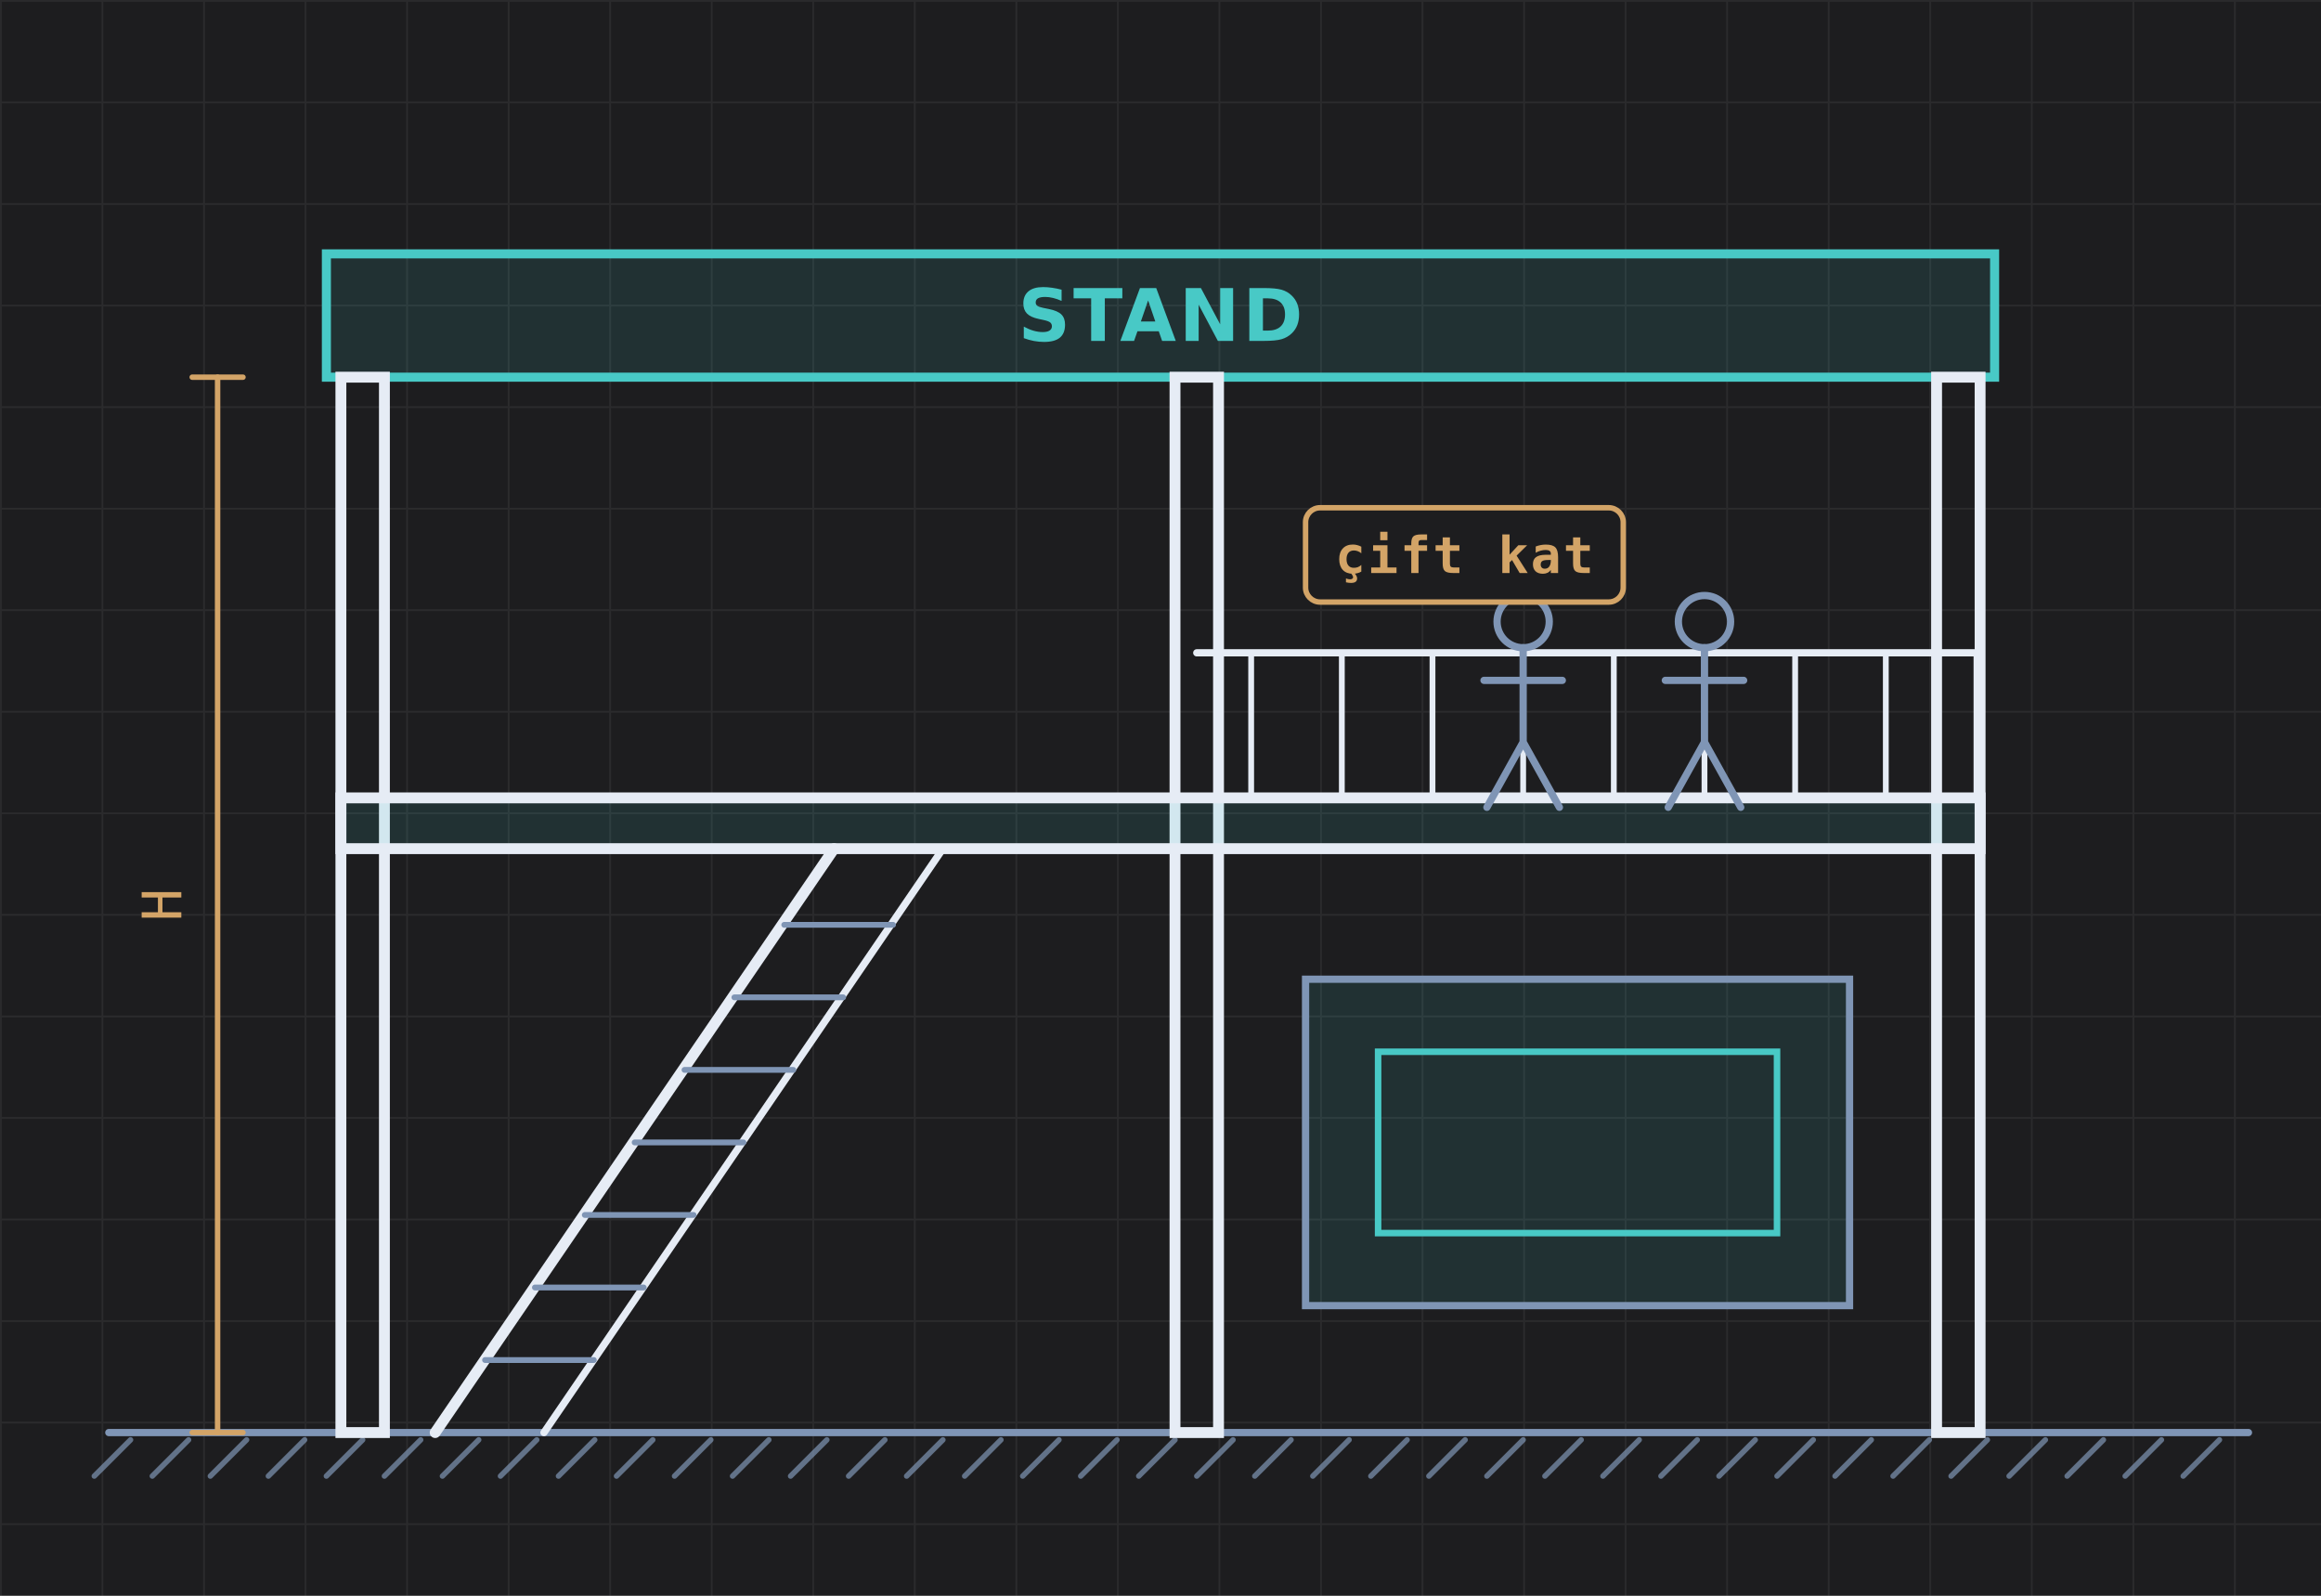
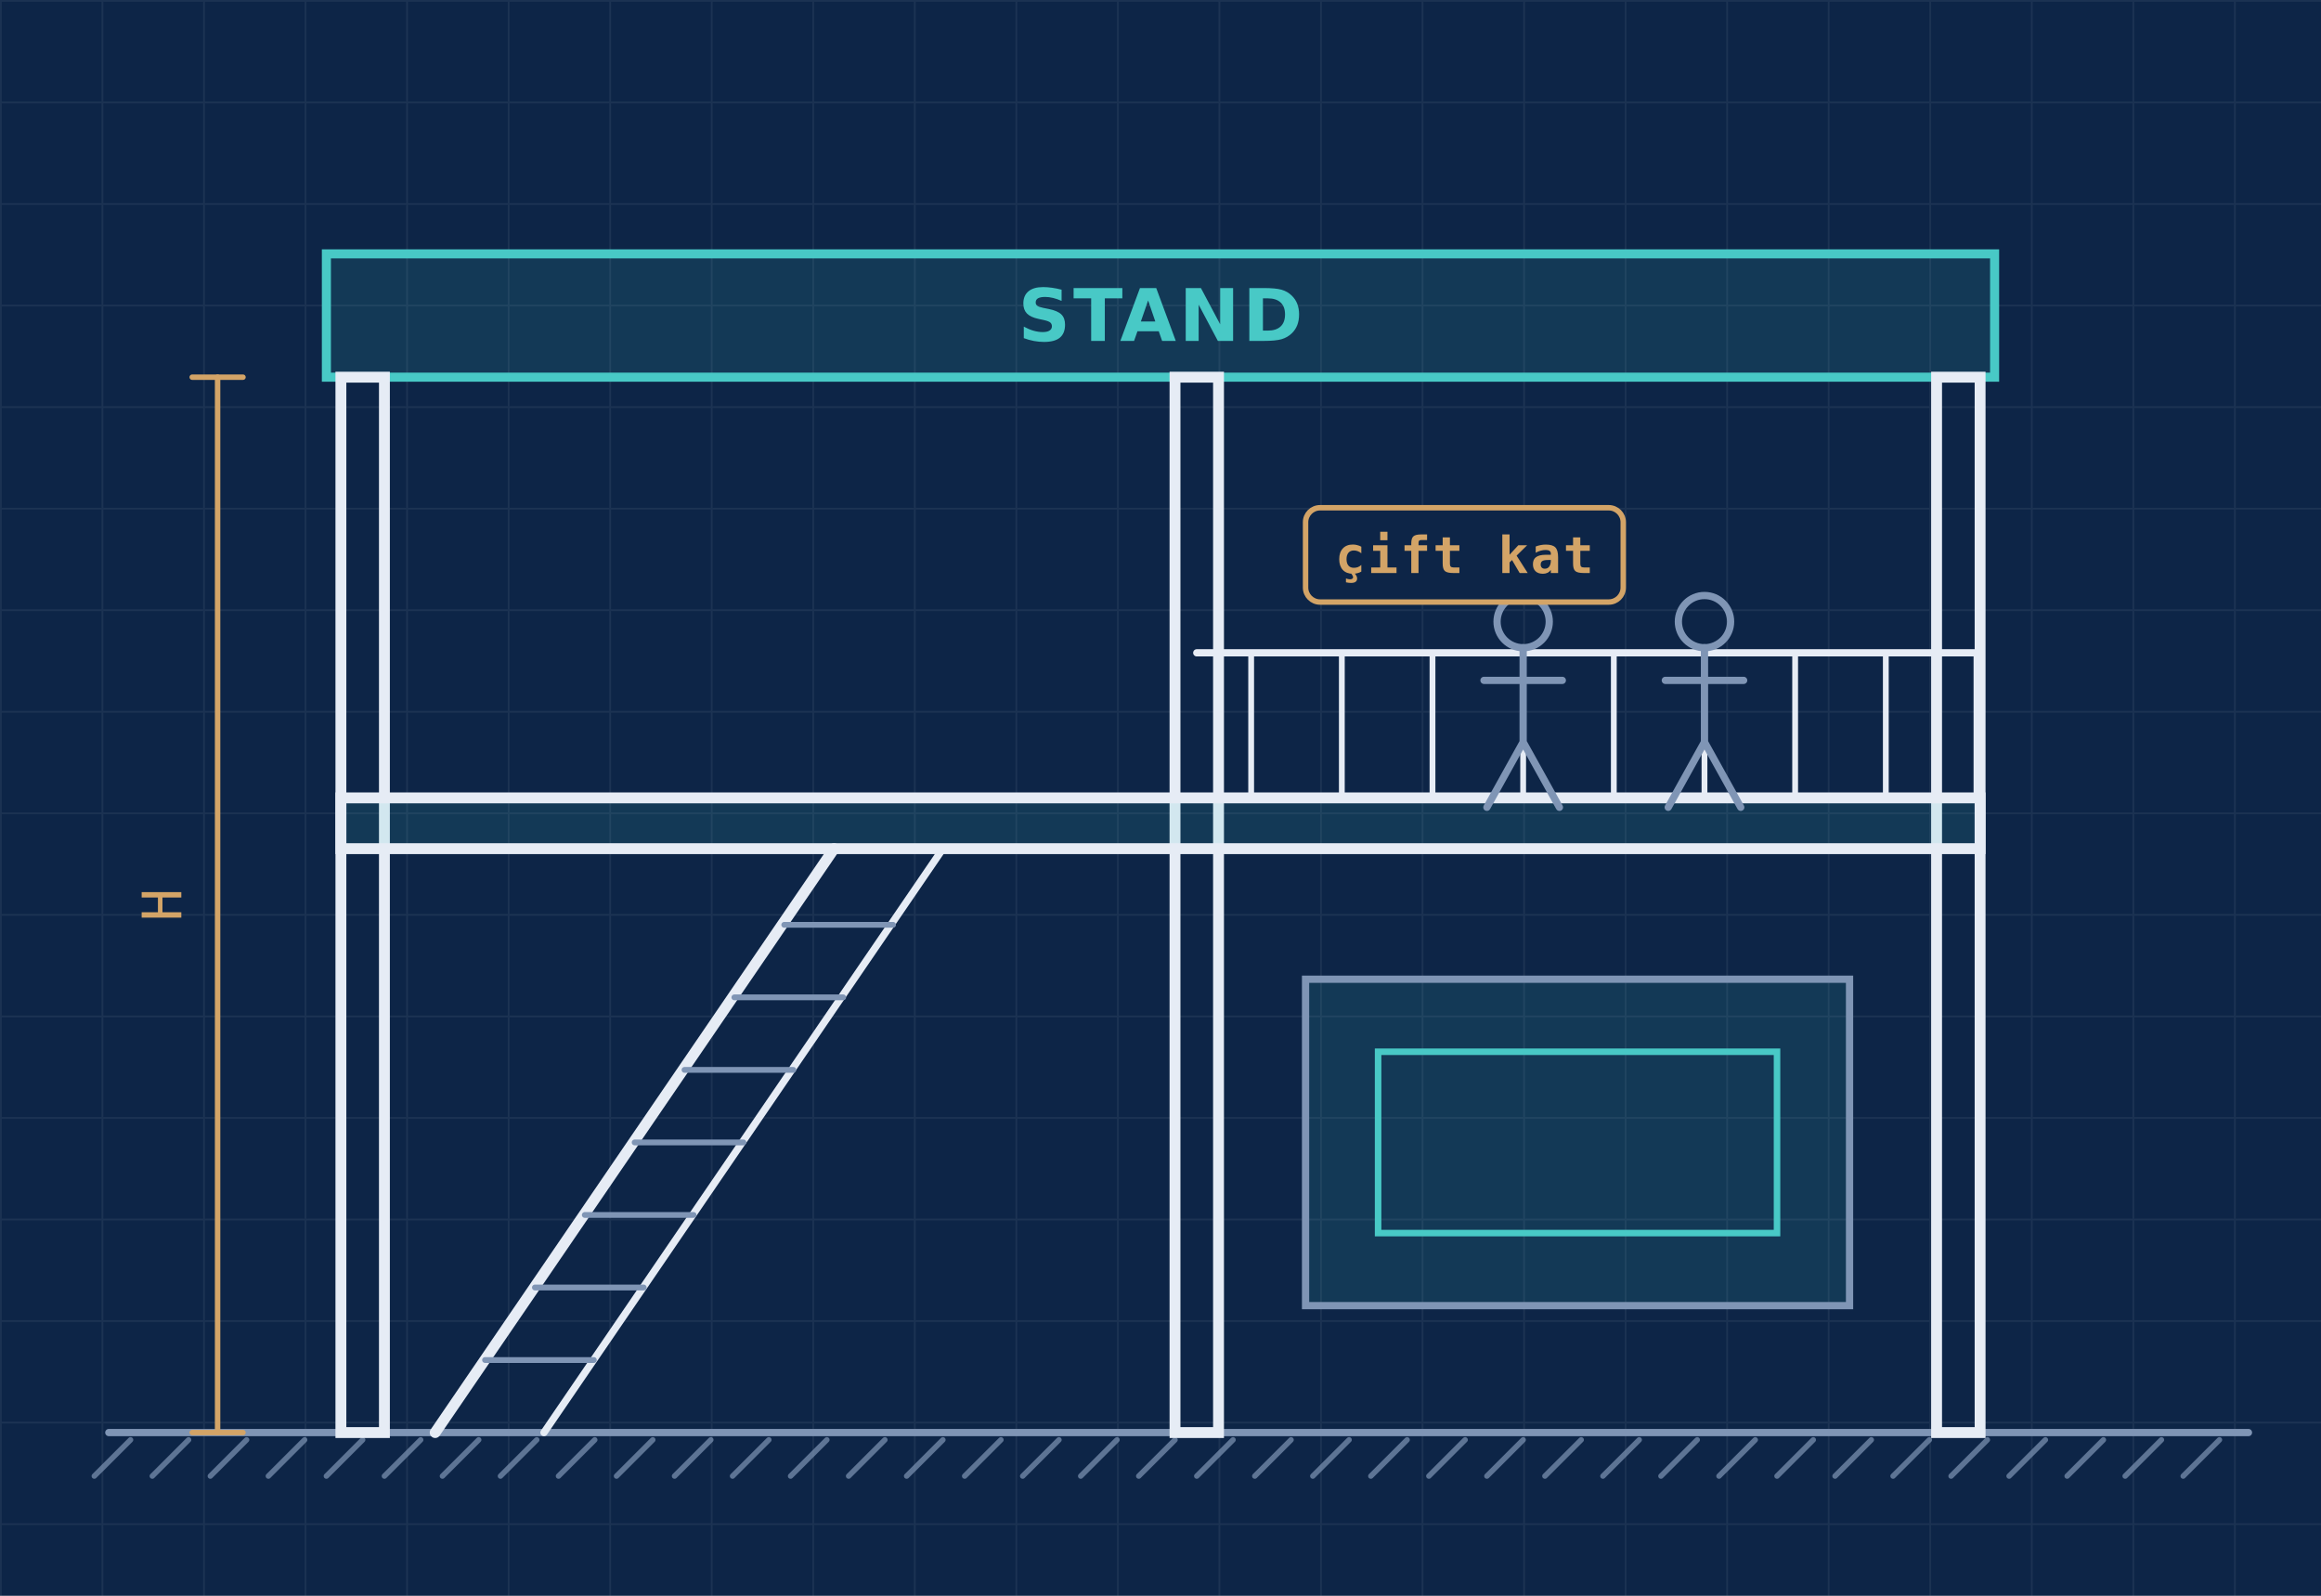
<svg xmlns="http://www.w3.org/2000/svg" viewBox="0 0 640 440" width="640" height="440" role="img" aria-label="Fuar Standı İçin Statik Rapor Ne Zaman Zorunlu?: çift katlı fuar standı taşıyıcı sistemi çizimi">
  <defs>
    <pattern id="g" width="28" height="28" patternUnits="userSpaceOnUse">
      <path d="M28 0H0V28" fill="none" stroke="#ffffff" stroke-opacity=".06" />
    </pattern>
  </defs>
-   <rect width="640" height="440" fill="#1d1d1f" />
+   <rect width="640" height="440" fill="#0d2547" />
  <rect width="640" height="440" fill="url(#g)" />
  <g transform="translate(0,0)">
    <line x1="30" y1="395" x2="620" y2="395" stroke="#7f95b5" stroke-width="2" opacity="1" stroke-linecap="round" />
    <line x1="36" y1="397" x2="26" y2="407" stroke="#7f95b5" stroke-width="1.5" opacity="0.7" stroke-linecap="round" />
    <line x1="52" y1="397" x2="42" y2="407" stroke="#7f95b5" stroke-width="1.5" opacity="0.7" stroke-linecap="round" />
    <line x1="68" y1="397" x2="58" y2="407" stroke="#7f95b5" stroke-width="1.5" opacity="0.7" stroke-linecap="round" />
    <line x1="84" y1="397" x2="74" y2="407" stroke="#7f95b5" stroke-width="1.5" opacity="0.7" stroke-linecap="round" />
    <line x1="100" y1="397" x2="90" y2="407" stroke="#7f95b5" stroke-width="1.5" opacity="0.7" stroke-linecap="round" />
    <line x1="116" y1="397" x2="106" y2="407" stroke="#7f95b5" stroke-width="1.5" opacity="0.7" stroke-linecap="round" />
    <line x1="132" y1="397" x2="122" y2="407" stroke="#7f95b5" stroke-width="1.5" opacity="0.7" stroke-linecap="round" />
    <line x1="148" y1="397" x2="138" y2="407" stroke="#7f95b5" stroke-width="1.5" opacity="0.7" stroke-linecap="round" />
    <line x1="164" y1="397" x2="154" y2="407" stroke="#7f95b5" stroke-width="1.5" opacity="0.7" stroke-linecap="round" />
    <line x1="180" y1="397" x2="170" y2="407" stroke="#7f95b5" stroke-width="1.5" opacity="0.7" stroke-linecap="round" />
    <line x1="196" y1="397" x2="186" y2="407" stroke="#7f95b5" stroke-width="1.5" opacity="0.7" stroke-linecap="round" />
    <line x1="212" y1="397" x2="202" y2="407" stroke="#7f95b5" stroke-width="1.5" opacity="0.7" stroke-linecap="round" />
    <line x1="228" y1="397" x2="218" y2="407" stroke="#7f95b5" stroke-width="1.5" opacity="0.7" stroke-linecap="round" />
    <line x1="244" y1="397" x2="234" y2="407" stroke="#7f95b5" stroke-width="1.5" opacity="0.7" stroke-linecap="round" />
    <line x1="260" y1="397" x2="250" y2="407" stroke="#7f95b5" stroke-width="1.5" opacity="0.7" stroke-linecap="round" />
    <line x1="276" y1="397" x2="266" y2="407" stroke="#7f95b5" stroke-width="1.5" opacity="0.7" stroke-linecap="round" />
    <line x1="292" y1="397" x2="282" y2="407" stroke="#7f95b5" stroke-width="1.5" opacity="0.7" stroke-linecap="round" />
    <line x1="308" y1="397" x2="298" y2="407" stroke="#7f95b5" stroke-width="1.5" opacity="0.7" stroke-linecap="round" />
    <line x1="324" y1="397" x2="314" y2="407" stroke="#7f95b5" stroke-width="1.5" opacity="0.7" stroke-linecap="round" />
    <line x1="340" y1="397" x2="330" y2="407" stroke="#7f95b5" stroke-width="1.5" opacity="0.7" stroke-linecap="round" />
    <line x1="356" y1="397" x2="346" y2="407" stroke="#7f95b5" stroke-width="1.5" opacity="0.7" stroke-linecap="round" />
    <line x1="372" y1="397" x2="362" y2="407" stroke="#7f95b5" stroke-width="1.5" opacity="0.7" stroke-linecap="round" />
    <line x1="388" y1="397" x2="378" y2="407" stroke="#7f95b5" stroke-width="1.5" opacity="0.7" stroke-linecap="round" />
    <line x1="404" y1="397" x2="394" y2="407" stroke="#7f95b5" stroke-width="1.5" opacity="0.7" stroke-linecap="round" />
    <line x1="420" y1="397" x2="410" y2="407" stroke="#7f95b5" stroke-width="1.5" opacity="0.7" stroke-linecap="round" />
    <line x1="436" y1="397" x2="426" y2="407" stroke="#7f95b5" stroke-width="1.5" opacity="0.7" stroke-linecap="round" />
    <line x1="452" y1="397" x2="442" y2="407" stroke="#7f95b5" stroke-width="1.5" opacity="0.7" stroke-linecap="round" />
    <line x1="468" y1="397" x2="458" y2="407" stroke="#7f95b5" stroke-width="1.5" opacity="0.7" stroke-linecap="round" />
    <line x1="484" y1="397" x2="474" y2="407" stroke="#7f95b5" stroke-width="1.5" opacity="0.7" stroke-linecap="round" />
    <line x1="500" y1="397" x2="490" y2="407" stroke="#7f95b5" stroke-width="1.5" opacity="0.7" stroke-linecap="round" />
    <line x1="516" y1="397" x2="506" y2="407" stroke="#7f95b5" stroke-width="1.5" opacity="0.7" stroke-linecap="round" />
    <line x1="532" y1="397" x2="522" y2="407" stroke="#7f95b5" stroke-width="1.5" opacity="0.7" stroke-linecap="round" />
    <line x1="548" y1="397" x2="538" y2="407" stroke="#7f95b5" stroke-width="1.5" opacity="0.7" stroke-linecap="round" />
    <line x1="564" y1="397" x2="554" y2="407" stroke="#7f95b5" stroke-width="1.5" opacity="0.7" stroke-linecap="round" />
    <line x1="580" y1="397" x2="570" y2="407" stroke="#7f95b5" stroke-width="1.5" opacity="0.7" stroke-linecap="round" />
    <line x1="596" y1="397" x2="586" y2="407" stroke="#7f95b5" stroke-width="1.5" opacity="0.7" stroke-linecap="round" />
    <line x1="612" y1="397" x2="602" y2="407" stroke="#7f95b5" stroke-width="1.5" opacity="0.7" stroke-linecap="round" />
    <rect x="90" y="70" width="460" height="34" rx="0" stroke="#48c9c6" stroke-width="2.5" fill="#48c9c61f" opacity="1" />
    <text x="320" y="94" font-size="20" fill="#48c9c6" text-anchor="middle" font-weight="700" font-family="Poppins,'DejaVu Sans',Arial,sans-serif" letter-spacing=".04em">STAND</text>
    <rect x="94" y="104" width="12" height="291" rx="0" stroke="#e6ecf5" stroke-width="3" fill="none" opacity="1" />
    <rect x="324" y="104" width="12" height="291" rx="0" stroke="#e6ecf5" stroke-width="3" fill="none" opacity="1" />
    <rect x="534" y="104" width="12" height="291" rx="0" stroke="#e6ecf5" stroke-width="3" fill="none" opacity="1" />
    <rect x="94" y="220" width="452" height="14" rx="0" stroke="#e6ecf5" stroke-width="3" fill="#48c9c61f" opacity="1" />
    <line x1="330" y1="180" x2="546" y2="180" stroke="#e6ecf5" stroke-width="2" opacity="1" stroke-linecap="round" />
    <line x1="345" y1="180" x2="345" y2="220" stroke="#e6ecf5" stroke-width="1.6" opacity="1" stroke-linecap="round" />
    <line x1="370" y1="180" x2="370" y2="220" stroke="#e6ecf5" stroke-width="1.6" opacity="1" stroke-linecap="round" />
    <line x1="395" y1="180" x2="395" y2="220" stroke="#e6ecf5" stroke-width="1.6" opacity="1" stroke-linecap="round" />
    <line x1="420" y1="180" x2="420" y2="220" stroke="#e6ecf5" stroke-width="1.6" opacity="1" stroke-linecap="round" />
    <line x1="445" y1="180" x2="445" y2="220" stroke="#e6ecf5" stroke-width="1.6" opacity="1" stroke-linecap="round" />
    <line x1="470" y1="180" x2="470" y2="220" stroke="#e6ecf5" stroke-width="1.6" opacity="1" stroke-linecap="round" />
    <line x1="495" y1="180" x2="495" y2="220" stroke="#e6ecf5" stroke-width="1.6" opacity="1" stroke-linecap="round" />
    <line x1="520" y1="180" x2="520" y2="220" stroke="#e6ecf5" stroke-width="1.6" opacity="1" stroke-linecap="round" />
    <line x1="545" y1="180" x2="545" y2="220" stroke="#e6ecf5" stroke-width="1.6" opacity="1" stroke-linecap="round" />
    <path d="M120 395 L230 234" stroke="#e6ecf5" stroke-width="3" fill="none" opacity="1" stroke-linecap="round" stroke-linejoin="round" />
    <path d="M150 395 L260 234" stroke="#e6ecf5" stroke-width="2" fill="none" opacity="1" stroke-linecap="round" stroke-linejoin="round" />
    <line x1="133.75" y1="375" x2="163.75" y2="375" stroke="#7f95b5" stroke-width="1.6" opacity="1" stroke-linecap="round" />
    <line x1="147.5" y1="355" x2="177.5" y2="355" stroke="#7f95b5" stroke-width="1.6" opacity="1" stroke-linecap="round" />
    <line x1="161.25" y1="335" x2="191.25" y2="335" stroke="#7f95b5" stroke-width="1.6" opacity="1" stroke-linecap="round" />
    <line x1="175.0" y1="315" x2="205.0" y2="315" stroke="#7f95b5" stroke-width="1.6" opacity="1" stroke-linecap="round" />
    <line x1="188.75" y1="295" x2="218.75" y2="295" stroke="#7f95b5" stroke-width="1.6" opacity="1" stroke-linecap="round" />
    <line x1="202.5" y1="275" x2="232.5" y2="275" stroke="#7f95b5" stroke-width="1.6" opacity="1" stroke-linecap="round" />
    <line x1="216.25" y1="255" x2="246.25" y2="255" stroke="#7f95b5" stroke-width="1.6" opacity="1" stroke-linecap="round" />
    <rect x="360" y="270" width="150" height="90" rx="0" stroke="#7f95b5" stroke-width="2" fill="#48c9c61f" opacity="1" />
    <rect x="380" y="290" width="110" height="50" rx="0" stroke="#48c9c6" stroke-width="1.8" fill="none" opacity="1" />
    <circle cx="420" cy="171.4" r="7.2" stroke="#7f95b5" stroke-width="2" fill="none" opacity="1" />
    <path d="M420 178.6 v26 m0 0 l-10 18.0 m10 -18.0 l10 18.0 M409.2 187.6 h21.6" stroke="#7f95b5" stroke-width="2" fill="none" opacity="1" stroke-linecap="round" stroke-linejoin="round" />
    <circle cx="470" cy="171.4" r="7.2" stroke="#7f95b5" stroke-width="2" fill="none" opacity="1" />
    <path d="M470 178.6 v26 m0 0 l-10 18.0 m10 -18.0 l10 18.0 M459.2 187.6 h21.6" stroke="#7f95b5" stroke-width="2" fill="none" opacity="1" stroke-linecap="round" stroke-linejoin="round" />
    <line x1="60" y1="104" x2="60" y2="395" stroke="#d3a467" stroke-width="1.5" opacity="1" stroke-linecap="round" />
    <line x1="53" y1="104" x2="67" y2="104" stroke="#d3a467" stroke-width="1.5" opacity="1" stroke-linecap="round" />
    <line x1="53" y1="395" x2="67" y2="395" stroke="#d3a467" stroke-width="1.5" opacity="1" stroke-linecap="round" />
    <text x="50" y="249.5" font-size="15" fill="#d3a467" text-anchor="middle" font-family="'DejaVu Sans Mono',monospace" transform="rotate(-90 50 249.5)">H</text>
-     <rect x="360" y="140" width="87.6" height="26" rx="4" stroke="#d3a467" stroke-width="1.5" fill="#1d1d1f" opacity="1" />
+     <rect x="360" y="140" width="87.6" height="26" rx="4" stroke="#d3a467" stroke-width="1.5" fill="#0d2547" opacity="1" />
    <text x="403.8" y="158" font-size="14" fill="#d3a467" text-anchor="middle" font-weight="600" font-family="'DejaVu Sans Mono',Menlo,monospace" letter-spacing=".04em">çift kat</text>
  </g>
</svg>
